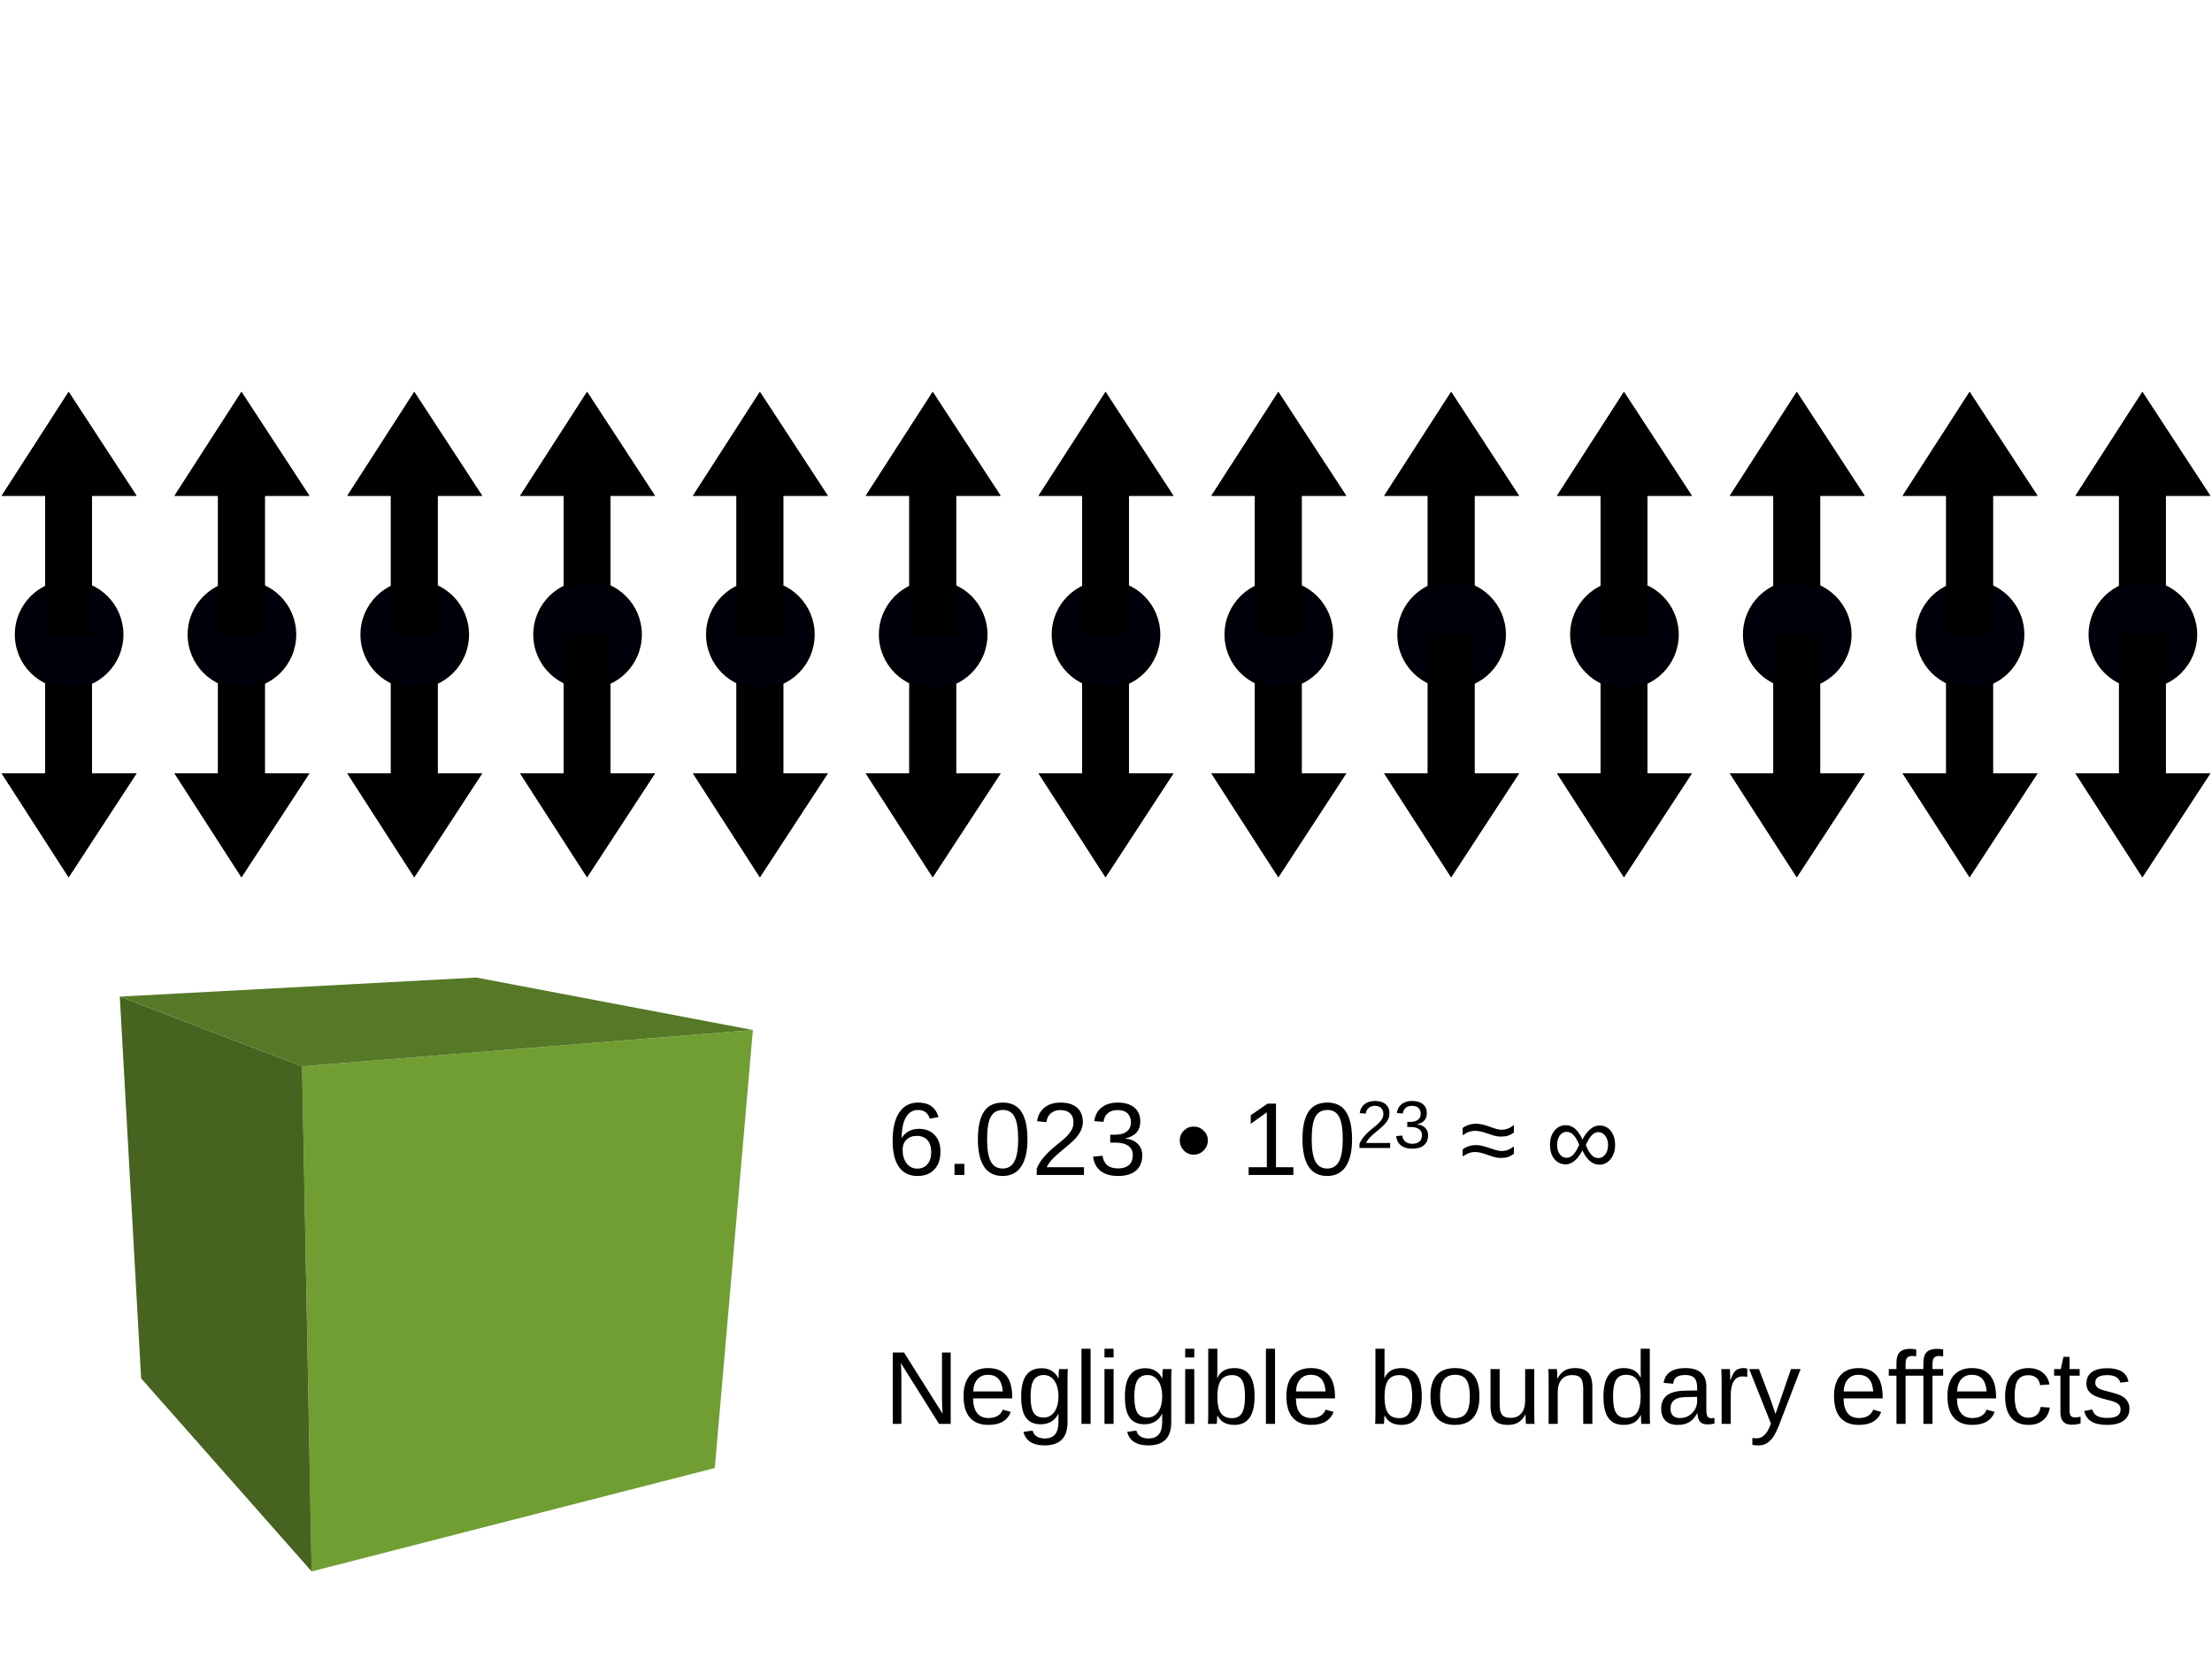
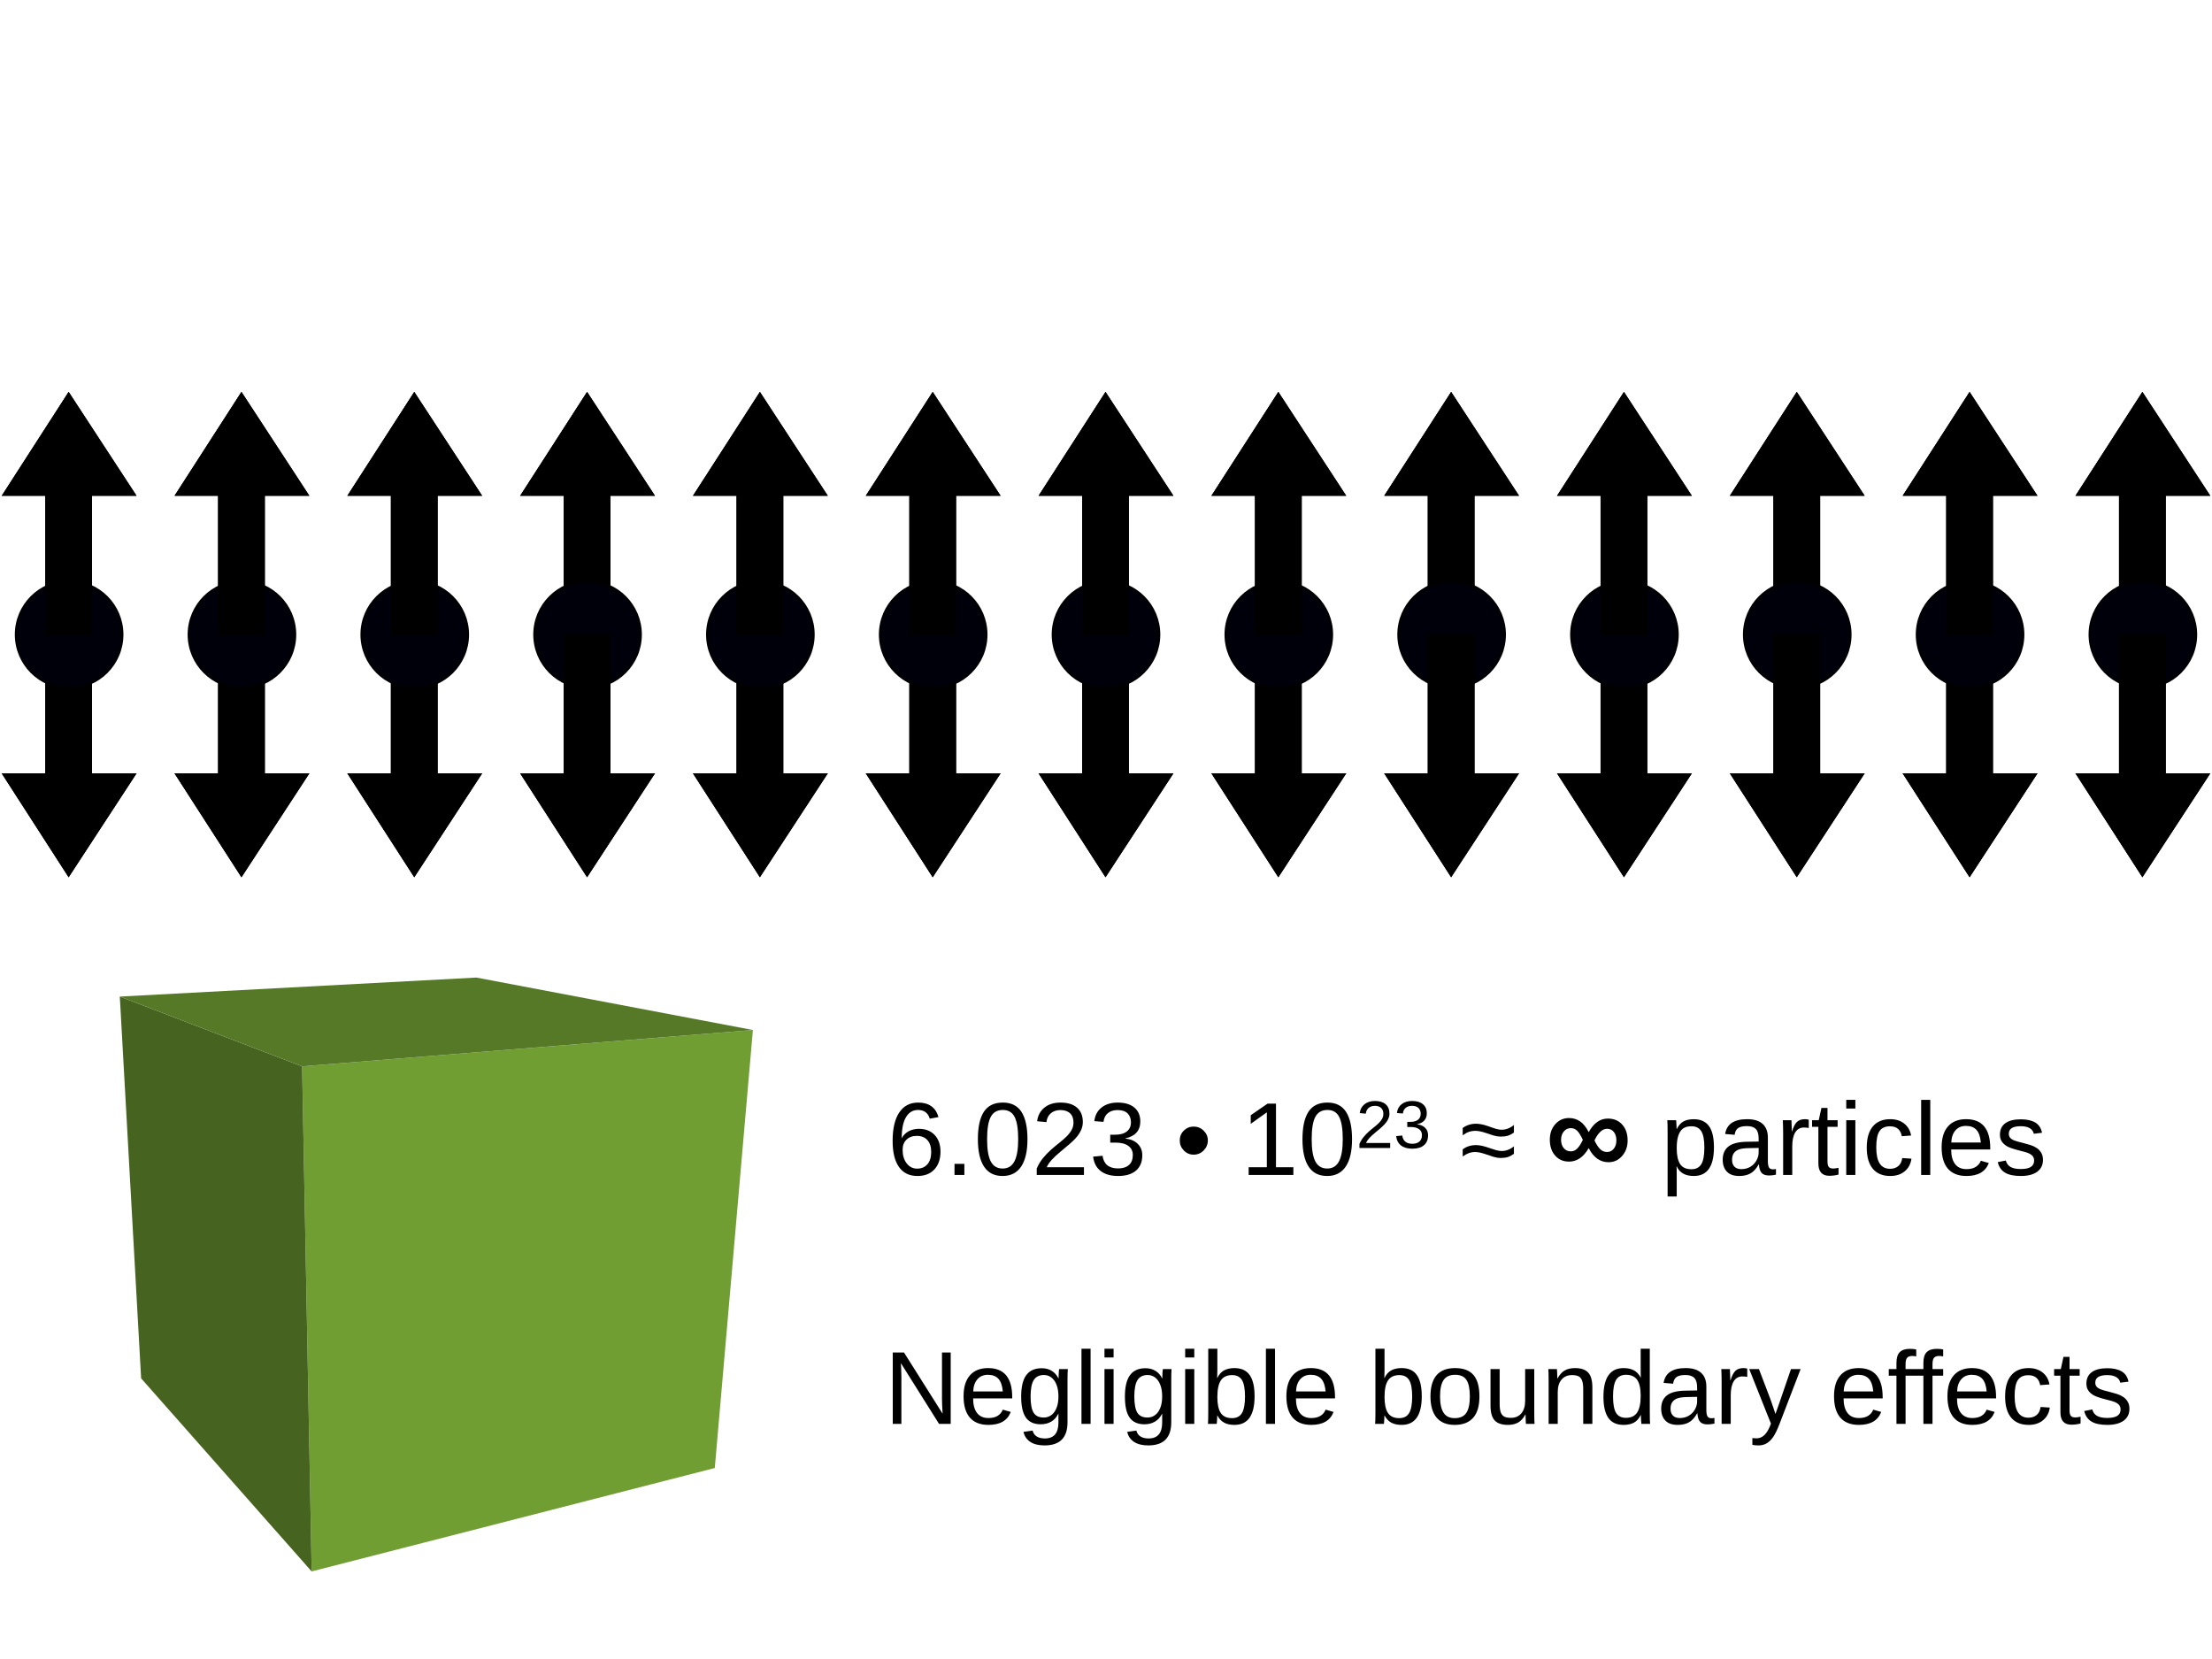
<svg xmlns="http://www.w3.org/2000/svg" version="1.1" width="1024" height="768" id="svg2">
  <defs id="defs26765" />
  <g transform="matrix(0,-0.00315522,0.00315522,0,640.78,294.1196)" id="is.arrow.2.up" style="fill:#000000;fill-opacity:1;stroke:none">
    <path d="m 0,13254.009 20473.38,0 0,6535.433 L 35723.074,9823.536 20473.38,0 l 0,6393.064 -20473.38,0 z" id="2" style="fill:#000000;fill-opacity:1;fill-rule:evenodd;stroke:none" />
    <path d="m 0,13254.009 20473.38,0 0,6535.433 L 35723.074,9823.536 20473.38,0 l 0,6393.064 -20473.38,0 z" id="path5259" style="fill:#000000;fill-opacity:1;fill-rule:evenodd;stroke:none" />
  </g>
  <g transform="matrix(0,0.00315522,0.00315522,0,0.77998,293.4054)" id="is.arrow.-6.down" style="fill:#000000;fill-opacity:1;stroke:none">
    <path d="m 0,13254.009 20473.38,0 0,6535.433 L 35723.074,9823.536 20473.38,0 l 0,6393.064 -20473.38,0 z" id="path5295" style="fill:#000000;fill-opacity:1;fill-rule:evenodd;stroke:none" />
    <path d="m 0,13254.009 20473.38,0 0,6535.433 L 35723.074,9823.536 20473.38,0 l 0,6393.064 -20473.38,0 z" id="path5297" style="fill:#000000;fill-opacity:1;fill-rule:evenodd;stroke:none" />
  </g>
  <g transform="matrix(0,0.00315522,0.00315522,0,80.77998,293.4054)" id="is.arrow.-5.down" style="fill:#000000;fill-opacity:1;stroke:none">
    <path d="m 0,13254.009 20473.38,0 0,6535.433 L 35723.074,9823.536 20473.38,0 l 0,6393.064 -20473.38,0 z" id="path5301" style="fill:#000000;fill-opacity:1;fill-rule:evenodd;stroke:none" />
    <path d="m 0,13254.009 20473.38,0 0,6535.433 L 35723.074,9823.536 20473.38,0 l 0,6393.064 -20473.38,0 z" id="path5303" style="fill:#000000;fill-opacity:1;fill-rule:evenodd;stroke:none" />
  </g>
  <g transform="matrix(0,0.00315522,0.00315522,0,160.78,293.4054)" id="is.arrow.-4.down" style="fill:#000000;fill-opacity:1;stroke:none">
    <path d="m 0,13254.009 20473.38,0 0,6535.433 L 35723.074,9823.536 20473.38,0 l 0,6393.064 -20473.38,0 z" id="path5307" style="fill:#000000;fill-opacity:1;fill-rule:evenodd;stroke:none" />
    <path d="m 0,13254.009 20473.38,0 0,6535.433 L 35723.074,9823.536 20473.38,0 l 0,6393.064 -20473.38,0 z" id="path5309" style="fill:#000000;fill-opacity:1;fill-rule:evenodd;stroke:none" />
  </g>
  <g transform="matrix(0,0.00315522,0.00315522,0,320.78,293.4054)" id="is.arrow.-2.down" style="fill:#000000;fill-opacity:1;stroke:none">
    <path d="m 0,13254.009 20473.38,0 0,6535.433 L 35723.074,9823.536 20473.38,0 l 0,6393.064 -20473.38,0 z" id="path5313" style="fill:#000000;fill-opacity:1;fill-rule:evenodd;stroke:none" />
    <path d="m 0,13254.009 20473.38,0 0,6535.433 L 35723.074,9823.536 20473.38,0 l 0,6393.064 -20473.38,0 z" id="path5315" style="fill:#000000;fill-opacity:1;fill-rule:evenodd;stroke:none" />
  </g>
  <g transform="matrix(0,0.00315522,0.00315522,0,400.78,293.4054)" id="is.arrow.-1.down" style="fill:#000000;fill-opacity:1;stroke:none">
    <path d="m 0,13254.009 20473.38,0 0,6535.433 L 35723.074,9823.536 20473.38,0 l 0,6393.064 -20473.38,0 z" id="path5319" style="fill:#000000;fill-opacity:1;fill-rule:evenodd;stroke:none" />
    <path d="m 0,13254.009 20473.38,0 0,6535.433 L 35723.074,9823.536 20473.38,0 l 0,6393.064 -20473.38,0 z" id="path5321" style="fill:#000000;fill-opacity:1;fill-rule:evenodd;stroke:none" />
  </g>
  <g transform="matrix(0,0.00315522,0.00315522,0,480.78,293.4054)" id="is.arrow.0.down" style="fill:#000000;fill-opacity:1;stroke:none">
    <path d="m 0,13254.009 20473.38,0 0,6535.433 L 35723.074,9823.536 20473.38,0 l 0,6393.064 -20473.38,0 z" id="path5325" style="fill:#000000;fill-opacity:1;fill-rule:evenodd;stroke:none" />
    <path d="m 0,13254.009 20473.38,0 0,6535.433 L 35723.074,9823.536 20473.38,0 l 0,6393.064 -20473.38,0 z" id="path5327" style="fill:#000000;fill-opacity:1;fill-rule:evenodd;stroke:none" />
  </g>
  <g transform="matrix(0,0.00315522,0.00315522,0,560.78,293.4054)" id="is.arrow.1.down" style="fill:#000000;fill-opacity:1;stroke:none">
    <path d="m 0,13254.009 20473.38,0 0,6535.433 L 35723.074,9823.536 20473.38,0 l 0,6393.064 -20473.38,0 z" id="path5331" style="fill:#000000;fill-opacity:1;fill-rule:evenodd;stroke:none" />
    <path d="m 0,13254.009 20473.38,0 0,6535.433 L 35723.074,9823.536 20473.38,0 l 0,6393.064 -20473.38,0 z" id="path5333" style="fill:#000000;fill-opacity:1;fill-rule:evenodd;stroke:none" />
  </g>
  <g transform="matrix(0,-0.00315522,0.00315522,0,240.78,294.1196)" id="is.arrow.-3.up" style="fill:#000000;fill-opacity:1;stroke:none">
    <path d="m 0,13254.009 20473.38,0 0,6535.433 L 35723.074,9823.536 20473.38,0 l 0,6393.064 -20473.38,0 z" id="path5337" style="fill:#000000;fill-opacity:1;fill-rule:evenodd;stroke:none" />
    <path d="m 0,13254.009 20473.38,0 0,6535.433 L 35723.074,9823.536 20473.38,0 l 0,6393.064 -20473.38,0 z" id="path5339" style="fill:#000000;fill-opacity:1;fill-rule:evenodd;stroke:none" />
  </g>
  <g transform="matrix(0,0.00315522,0.00315522,0,720.78,293.4054)" id="is.arrow.3.down" style="fill:#000000;fill-opacity:1;stroke:none">
    <path d="m 0,13254.009 20473.38,0 0,6535.433 L 35723.074,9823.536 20473.38,0 l 0,6393.064 -20473.38,0 z" id="path5343" style="fill:#000000;fill-opacity:1;fill-rule:evenodd;stroke:none" />
    <path d="m 0,13254.009 20473.38,0 0,6535.433 L 35723.074,9823.536 20473.38,0 l 0,6393.064 -20473.38,0 z" id="path5345" style="fill:#000000;fill-opacity:1;fill-rule:evenodd;stroke:none" />
  </g>
  <g transform="matrix(0,0.00315522,0.00315522,0,880.78,293.4054)" id="is.arrow.5.down" style="fill:#000000;fill-opacity:1;stroke:none">
    <path d="m 0,13254.009 20473.38,0 0,6535.433 L 35723.074,9823.536 20473.38,0 l 0,6393.064 -20473.38,0 z" id="path5349" style="fill:#000000;fill-opacity:1;fill-rule:evenodd;stroke:none" />
    <path d="m 0,13254.009 20473.38,0 0,6535.433 L 35723.074,9823.536 20473.38,0 l 0,6393.064 -20473.38,0 z" id="path5351" style="fill:#000000;fill-opacity:1;fill-rule:evenodd;stroke:none" />
  </g>
  <g transform="matrix(0,-0.00315522,0.00315522,0,800.78,294.1196)" id="is.arrow.4.up" style="fill:#000000;fill-opacity:1;stroke:none">
    <path d="m 0,13254.009 20473.38,0 0,6535.433 L 35723.074,9823.536 20473.38,0 l 0,6393.064 -20473.38,0 z" id="path5355" style="fill:#000000;fill-opacity:1;fill-rule:evenodd;stroke:none" />
    <path d="m 0,13254.009 20473.38,0 0,6535.433 L 35723.074,9823.536 20473.38,0 l 0,6393.064 -20473.38,0 z" id="path5357" style="fill:#000000;fill-opacity:1;fill-rule:evenodd;stroke:none" />
  </g>
  <g transform="matrix(0,-0.00315522,0.00315522,0,960.78,294.1196)" id="is.arrow.6.up" style="fill:#000000;fill-opacity:1;stroke:none">
    <path d="m 0,13254.009 20473.38,0 0,6535.433 L 35723.074,9823.536 20473.38,0 l 0,6393.064 -20473.38,0 z" id="path5361" style="fill:#000000;fill-opacity:1;fill-rule:evenodd;stroke:none" />
    <path d="m 0,13254.009 20473.38,0 0,6535.433 L 35723.074,9823.536 20473.38,0 l 0,6393.064 -20473.38,0 z" id="path5363" style="fill:#000000;fill-opacity:1;fill-rule:evenodd;stroke:none" />
  </g>
  <path style="fill:#00000a;fill-opacity:1;stroke:#000000;stroke-width:1;stroke-linecap:butt;stroke-linejoin:round;stroke-miterlimit:4;stroke-opacity:1;stroke-dasharray:none;stroke-dashoffset:0" id="is.particle.0" d="m 536.638,293.763 a 24.638,24.638 0 1 1 -49.276,0 24.638,24.638 0 1 1 49.276,0 z" />
  <path style="fill:#00000a;fill-opacity:1;stroke:#000000;stroke-width:1;stroke-linecap:butt;stroke-linejoin:round;stroke-miterlimit:4;stroke-opacity:1;stroke-dasharray:none;stroke-dashoffset:0" id="is.particle.-1" d="m 456.638,293.763 a 24.638,24.638 0 1 1 -49.276,0 24.638,24.638 0 1 1 49.276,0 z" />
  <path style="fill:#00000a;fill-opacity:1;stroke:#000000;stroke-width:1;stroke-linecap:butt;stroke-linejoin:round;stroke-miterlimit:4;stroke-opacity:1;stroke-dasharray:none;stroke-dashoffset:0" id="is.particle.1" d="m 616.638,293.763 a 24.638,24.638 0 1 1 -49.276,0 24.638,24.638 0 1 1 49.276,0 z" />
  <path style="fill:#00000a;fill-opacity:1;stroke:#000000;stroke-width:1;stroke-linecap:butt;stroke-linejoin:round;stroke-miterlimit:4;stroke-opacity:1;stroke-dasharray:none;stroke-dashoffset:0" id="is.particle.-3" d="m 296.638,293.763 a 24.638,24.638 0 1 1 -49.276,0 24.638,24.638 0 1 1 49.276,0 z" />
  <path style="fill:#00000a;fill-opacity:1;stroke:#000000;stroke-width:1;stroke-linecap:butt;stroke-linejoin:round;stroke-miterlimit:4;stroke-opacity:1;stroke-dasharray:none;stroke-dashoffset:0" id="is.particle.-4" d="m 216.638,293.763 a 24.638,24.638 0 1 1 -49.276,0 24.638,24.638 0 1 1 49.276,0 z" />
  <path style="fill:#00000a;fill-opacity:1;stroke:#000000;stroke-width:1;stroke-linecap:butt;stroke-linejoin:round;stroke-miterlimit:4;stroke-opacity:1;stroke-dasharray:none;stroke-dashoffset:0" id="is.particle.-2" d="m 376.638,293.763 a 24.638,24.638 0 1 1 -49.276,0 24.638,24.638 0 1 1 49.276,0 z" />
  <path style="fill:#00000a;fill-opacity:1;stroke:#000000;stroke-width:1;stroke-linecap:butt;stroke-linejoin:round;stroke-miterlimit:4;stroke-opacity:1;stroke-dasharray:none;stroke-dashoffset:0" id="is.particle.-6" d="m 56.638,293.763 a 24.638,24.638 0 1 1 -49.276,0 24.638,24.638 0 1 1 49.276,0 z" />
  <path style="fill:#00000a;fill-opacity:1;stroke:#000000;stroke-width:1;stroke-linecap:butt;stroke-linejoin:round;stroke-miterlimit:4;stroke-opacity:1;stroke-dasharray:none;stroke-dashoffset:0" id="is.particle.-7" d="m -23.362,293.763 a 24.638,24.638 0 1 1 -49.276,0 24.638,24.638 0 1 1 49.276,0 z" />
  <path style="fill:#00000a;fill-opacity:1;stroke:#000000;stroke-width:1;stroke-linecap:butt;stroke-linejoin:round;stroke-miterlimit:4;stroke-opacity:1;stroke-dasharray:none;stroke-dashoffset:0" id="is.particle.-5" d="m 136.638,293.763 a 24.638,24.638 0 1 1 -49.276,0 24.638,24.638 0 1 1 49.276,0 z" />
  <path style="fill:#00000a;fill-opacity:1;stroke:#000000;stroke-width:1;stroke-linecap:butt;stroke-linejoin:round;stroke-miterlimit:4;stroke-opacity:1;stroke-dasharray:none;stroke-dashoffset:0" id="is.particle.7" d="m 1096.638,293.763 a 24.638,24.638 0 1 1 -49.276,0 24.638,24.638 0 1 1 49.276,0 z" />
  <path style="fill:#00000a;fill-opacity:1;stroke:#000000;stroke-width:1;stroke-linecap:butt;stroke-linejoin:round;stroke-miterlimit:4;stroke-opacity:1;stroke-dasharray:none;stroke-dashoffset:0" id="is.particle.5" d="m 936.638,293.763 a 24.638,24.638 0 1 1 -49.276,0 24.638,24.638 0 1 1 49.276,0 z" />
  <path style="fill:#00000a;fill-opacity:1;stroke:#000000;stroke-width:1;stroke-linecap:butt;stroke-linejoin:round;stroke-miterlimit:4;stroke-opacity:1;stroke-dasharray:none;stroke-dashoffset:0" id="is.particle.4" d="m 856.638,293.763 a 24.638,24.638 0 1 1 -49.276,0 24.638,24.638 0 1 1 49.276,0 z" />
  <path style="fill:#00000a;fill-opacity:1;stroke:#000000;stroke-width:1;stroke-linecap:butt;stroke-linejoin:round;stroke-miterlimit:4;stroke-opacity:1;stroke-dasharray:none;stroke-dashoffset:0" id="is.particle.6" d="m 1016.638,293.763 a 24.638,24.638 0 1 1 -49.276,0 24.638,24.638 0 1 1 49.276,0 z" />
  <path style="fill:#00000a;fill-opacity:1;stroke:#000000;stroke-width:1;stroke-linecap:butt;stroke-linejoin:round;stroke-miterlimit:4;stroke-opacity:1;stroke-dasharray:none;stroke-dashoffset:0" id="is.particle.2" d="m 696.638,293.763 a 24.638,24.638 0 1 1 -49.276,0 24.638,24.638 0 1 1 49.276,0 z" />
  <path style="fill:#00000a;fill-opacity:1;stroke:#000000;stroke-width:1;stroke-linecap:butt;stroke-linejoin:round;stroke-miterlimit:4;stroke-opacity:1;stroke-dasharray:none;stroke-dashoffset:0" id="is.particle.3" d="m 776.638,293.763 a 24.638,24.638 0 1 1 -49.276,0 24.638,24.638 0 1 1 49.276,0 z" />
  <path style="fill:#00000a;fill-opacity:1;stroke:#000000;stroke-width:1;stroke-linecap:butt;stroke-linejoin:round;stroke-miterlimit:4;stroke-opacity:1;stroke-dasharray:none;stroke-dashoffset:0" id="is.particle.8" d="m 1176.638,293.763 a 24.638,24.638 0 1 1 -49.276,0 24.638,24.638 0 1 1 49.276,0 z" />
  <path style="fill:#00000a;fill-opacity:1;stroke:#000000;stroke-width:1;stroke-linecap:butt;stroke-linejoin:round;stroke-miterlimit:4;stroke-opacity:1;stroke-dasharray:none;stroke-dashoffset:0" id="is.particle.-8" d="m -103.362,293.763 a 24.638,24.638 0 1 1 -49.276,0 24.638,24.638 0 1 1 49.276,0 z" />
  <path style="fill:#00000a;fill-opacity:1;stroke:#000000;stroke-width:1;stroke-linecap:butt;stroke-linejoin:round;stroke-miterlimit:4;stroke-opacity:1;stroke-dasharray:none;stroke-dashoffset:0" id="is.particle.-9" d="m -183.362,293.763 a 24.638,24.638 0 1 1 -49.276,0 24.638,24.638 0 1 1 49.276,0 z" />
  <path style="fill:#00000a;fill-opacity:1;stroke:#000000;stroke-width:1;stroke-linecap:butt;stroke-linejoin:round;stroke-miterlimit:4;stroke-opacity:1;stroke-dasharray:none;stroke-dashoffset:0" id="is.particle.9" d="m 1256.638,293.763 a 24.638,24.638 0 1 1 -49.276,0 24.638,24.638 0 1 1 49.276,0 z" />
  <g style="fill:#000000;fill-opacity:1;stroke:none" id="is.arrow.-4.up" transform="matrix(0,-0.00315522,0.00315522,0,160.78,294.1196)">
    <path style="fill:#000000;fill-opacity:1;fill-rule:evenodd;stroke:none" id="path4070" d="m 0,13254.009 20473.38,0 0,6535.433 L 35723.074,9823.536 20473.38,0 l 0,6393.064 -20473.38,0 z" />
    <path style="fill:#000000;fill-opacity:1;fill-rule:evenodd;stroke:none" id="path4072" d="m 0,13254.009 20473.38,0 0,6535.433 L 35723.074,9823.536 20473.38,0 l 0,6393.064 -20473.38,0 z" />
  </g>
  <g transform="matrix(0,-0.00315522,0.00315522,0,80.77998,294.1196)" id="is.arrow.-5.up" style="fill:#000000;fill-opacity:1;stroke:none">
    <path d="m 0,13254.009 20473.38,0 0,6535.433 L 35723.074,9823.536 20473.38,0 l 0,6393.064 -20473.38,0 z" id="path4076" style="fill:#000000;fill-opacity:1;fill-rule:evenodd;stroke:none" />
    <path d="m 0,13254.009 20473.38,0 0,6535.433 L 35723.074,9823.536 20473.38,0 l 0,6393.064 -20473.38,0 z" id="path4078" style="fill:#000000;fill-opacity:1;fill-rule:evenodd;stroke:none" />
  </g>
  <g style="fill:#000000;fill-opacity:1;stroke:none" id="is.arrow.-6.up" transform="matrix(0,-0.00315522,0.00315522,0,0.77998,294.1196)">
    <path style="fill:#000000;fill-opacity:1;fill-rule:evenodd;stroke:none" id="path4082" d="m 0,13254.009 20473.38,0 0,6535.433 L 35723.074,9823.536 20473.38,0 l 0,6393.064 -20473.38,0 z" />
    <path style="fill:#000000;fill-opacity:1;fill-rule:evenodd;stroke:none" id="path4084" d="m 0,13254.009 20473.38,0 0,6535.433 L 35723.074,9823.536 20473.38,0 l 0,6393.064 -20473.38,0 z" />
  </g>
  <g style="fill:#000000;fill-opacity:1;stroke:none" id="is.arrow.-2.up" transform="matrix(0,-0.00315522,0.00315522,0,320.78,294.1196)">
    <path style="fill:#000000;fill-opacity:1;fill-rule:evenodd;stroke:none" id="path4088" d="m 0,13254.009 20473.38,0 0,6535.433 L 35723.074,9823.536 20473.38,0 l 0,6393.064 -20473.38,0 z" />
    <path style="fill:#000000;fill-opacity:1;fill-rule:evenodd;stroke:none" id="path4090" d="m 0,13254.009 20473.38,0 0,6535.433 L 35723.074,9823.536 20473.38,0 l 0,6393.064 -20473.38,0 z" />
  </g>
  <g transform="matrix(0,-0.00315522,0.00315522,0,400.78,294.1196)" id="is.arrow.-1.up" style="fill:#000000;fill-opacity:1;stroke:none">
    <path d="m 0,13254.009 20473.38,0 0,6535.433 L 35723.074,9823.536 20473.38,0 l 0,6393.064 -20473.38,0 z" id="path4094" style="fill:#000000;fill-opacity:1;fill-rule:evenodd;stroke:none" />
    <path d="m 0,13254.009 20473.38,0 0,6535.433 L 35723.074,9823.536 20473.38,0 l 0,6393.064 -20473.38,0 z" id="path4096" style="fill:#000000;fill-opacity:1;fill-rule:evenodd;stroke:none" />
  </g>
  <g style="fill:#000000;fill-opacity:1;stroke:none" id="is.arrow.0.up" transform="matrix(0,-0.00315522,0.00315522,0,480.78,294.1196)">
    <path style="fill:#000000;fill-opacity:1;fill-rule:evenodd;stroke:none" id="path4100" d="m 0,13254.009 20473.38,0 0,6535.433 L 35723.074,9823.536 20473.38,0 l 0,6393.064 -20473.38,0 z" />
    <path style="fill:#000000;fill-opacity:1;fill-rule:evenodd;stroke:none" id="path4102" d="m 0,13254.009 20473.38,0 0,6535.433 L 35723.074,9823.536 20473.38,0 l 0,6393.064 -20473.38,0 z" />
  </g>
  <g transform="matrix(0,-0.00315522,0.00315522,0,560.78,294.1196)" id="is.arrow.1.up" style="fill:#000000;fill-opacity:1;stroke:none">
    <path d="m 0,13254.009 20473.38,0 0,6535.433 L 35723.074,9823.536 20473.38,0 l 0,6393.064 -20473.38,0 z" id="path4106" style="fill:#000000;fill-opacity:1;fill-rule:evenodd;stroke:none" />
    <path d="m 0,13254.009 20473.38,0 0,6535.433 L 35723.074,9823.536 20473.38,0 l 0,6393.064 -20473.38,0 z" id="path4108" style="fill:#000000;fill-opacity:1;fill-rule:evenodd;stroke:none" />
  </g>
  <g style="fill:#000000;fill-opacity:1;stroke:none" id="is.arrow.2.down" transform="matrix(0,0.00315522,0.00315522,0,640.78,293.4054)">
    <path style="fill:#000000;fill-opacity:1;fill-rule:evenodd;stroke:none" id="path4112" d="m 0,13254.009 20473.38,0 0,6535.433 L 35723.074,9823.536 20473.38,0 l 0,6393.064 -20473.38,0 z" />
    <path style="fill:#000000;fill-opacity:1;fill-rule:evenodd;stroke:none" id="path4114" d="m 0,13254.009 20473.38,0 0,6535.433 L 35723.074,9823.536 20473.38,0 l 0,6393.064 -20473.38,0 z" />
  </g>
  <g style="fill:#000000;fill-opacity:1;stroke:none" id="is.arrow.3.up" transform="matrix(0,-0.00315522,0.00315522,0,720.78,294.1196)">
    <path style="fill:#000000;fill-opacity:1;fill-rule:evenodd;stroke:none" id="path4118" d="m 0,13254.009 20473.38,0 0,6535.433 L 35723.074,9823.536 20473.38,0 l 0,6393.064 -20473.38,0 z" />
    <path style="fill:#000000;fill-opacity:1;fill-rule:evenodd;stroke:none" id="path4120" d="m 0,13254.009 20473.38,0 0,6535.433 L 35723.074,9823.536 20473.38,0 l 0,6393.064 -20473.38,0 z" />
  </g>
  <g style="fill:#000000;fill-opacity:1;stroke:none" id="is.arrow.4.down" transform="matrix(0,0.00315522,0.00315522,0,800.78,293.4054)">
    <path style="fill:#000000;fill-opacity:1;fill-rule:evenodd;stroke:none" id="path4124" d="m 0,13254.009 20473.38,0 0,6535.433 L 35723.074,9823.536 20473.38,0 l 0,6393.064 -20473.38,0 z" />
    <path style="fill:#000000;fill-opacity:1;fill-rule:evenodd;stroke:none" id="path4126" d="m 0,13254.009 20473.38,0 0,6535.433 L 35723.074,9823.536 20473.38,0 l 0,6393.064 -20473.38,0 z" />
  </g>
  <g style="fill:#000000;fill-opacity:1;stroke:none" id="is.arrow.5.up" transform="matrix(0,-0.00315522,0.00315522,0,880.78,294.1196)">
    <path style="fill:#000000;fill-opacity:1;fill-rule:evenodd;stroke:none" id="path4130" d="m 0,13254.009 20473.38,0 0,6535.433 L 35723.074,9823.536 20473.38,0 l 0,6393.064 -20473.38,0 z" />
    <path style="fill:#000000;fill-opacity:1;fill-rule:evenodd;stroke:none" id="path4132" d="m 0,13254.009 20473.38,0 0,6535.433 L 35723.074,9823.536 20473.38,0 l 0,6393.064 -20473.38,0 z" />
  </g>
  <g style="fill:#000000;fill-opacity:1;stroke:none" id="is.arrow.6.down" transform="matrix(0,0.00315522,0.00315522,0,960.78,293.4054)">
    <path style="fill:#000000;fill-opacity:1;fill-rule:evenodd;stroke:none" id="path4136" d="m 0,13254.009 20473.38,0 0,6535.433 L 35723.074,9823.536 20473.38,0 l 0,6393.064 -20473.38,0 z" />
    <path style="fill:#000000;fill-opacity:1;fill-rule:evenodd;stroke:none" id="path4138" d="m 0,13254.009 20473.38,0 0,6535.433 L 35723.074,9823.536 20473.38,0 l 0,6393.064 -20473.38,0 z" />
  </g>
  <g style="fill:#000000;fill-opacity:1;stroke:none" id="is.arrow.-3.down" transform="matrix(0,0.00315522,0.00315522,0,240.78,293.4054)">
    <path style="fill:#000000;fill-opacity:1;fill-rule:evenodd;stroke:none" id="path4142" d="m 0,13254.009 20473.38,0 0,6535.433 L 35723.074,9823.536 20473.38,0 l 0,6393.064 -20473.38,0 z" />
    <path style="fill:#000000;fill-opacity:1;fill-rule:evenodd;stroke:none" id="path4144" d="m 0,13254.009 20473.38,0 0,6535.433 L 35723.074,9823.536 20473.38,0 l 0,6393.064 -20473.38,0 z" />
  </g>
  <g id="is.bulk" transform="translate(23.0005,409.1965)">
    <polygon id="polygon8189" points="325.539,67.624 307.894,270.393 121.275,318.264 116.846,84.447 " style="fill:#709e32" />
    <polygon id="polygon8191" points="121.275,318.264 42.332,228.883 32.46,52.145 116.846,84.447 " style="fill:#466320" />
    <polygon id="polygon8193" points="116.846,84.447 32.46,52.145 197.515,43.343 325.539,67.624 " style="fill:#567927" />
  </g>
  <text xml:space="preserve" style="font-size:48px;font-style:normal;font-variant:normal;font-weight:normal;font-stretch:normal;text-align:start;line-height:125%;letter-spacing:0px;word-spacing:0px;writing-mode:lr-tb;text-anchor:start;fill:#000000;fill-opacity:1;stroke:none;font-family:Arial;-inkscape-font-specification:Arial" x="410.786" y="543.931" id="is.avagadro">
-     <tspan id="tspan8208" x="410.786" y="543.931">6.023 • 10<tspan style="font-size:65.001%;baseline-shift:super" id="tspan19308">23</tspan> ≈ ∞</tspan>
+     <tspan id="tspan8208" x="410.786" y="543.931">6.023 • 10<tspan style="font-size:65.001%;baseline-shift:super" id="tspan19308">23</tspan> ≈ <tspan style="font-weight:bold;-inkscape-font-specification:Arial Bold;font-size:56px" id="tspan3089">∞</tspan> particles</tspan>
  </text>
  <text id="is.negligible_boundary_effects" y="659.155" x="409.354" style="font-size:48px;font-style:normal;font-variant:normal;font-weight:normal;font-stretch:normal;text-align:start;line-height:125%;letter-spacing:0px;word-spacing:0px;writing-mode:lr-tb;text-anchor:start;fill:#000000;fill-opacity:1;stroke:none;font-family:Arial;-inkscape-font-specification:Arial" xml:space="preserve">
    <tspan y="659.155" x="409.354" id="tspan19294">Negligible boundary effects</tspan>
  </text>
</svg>
